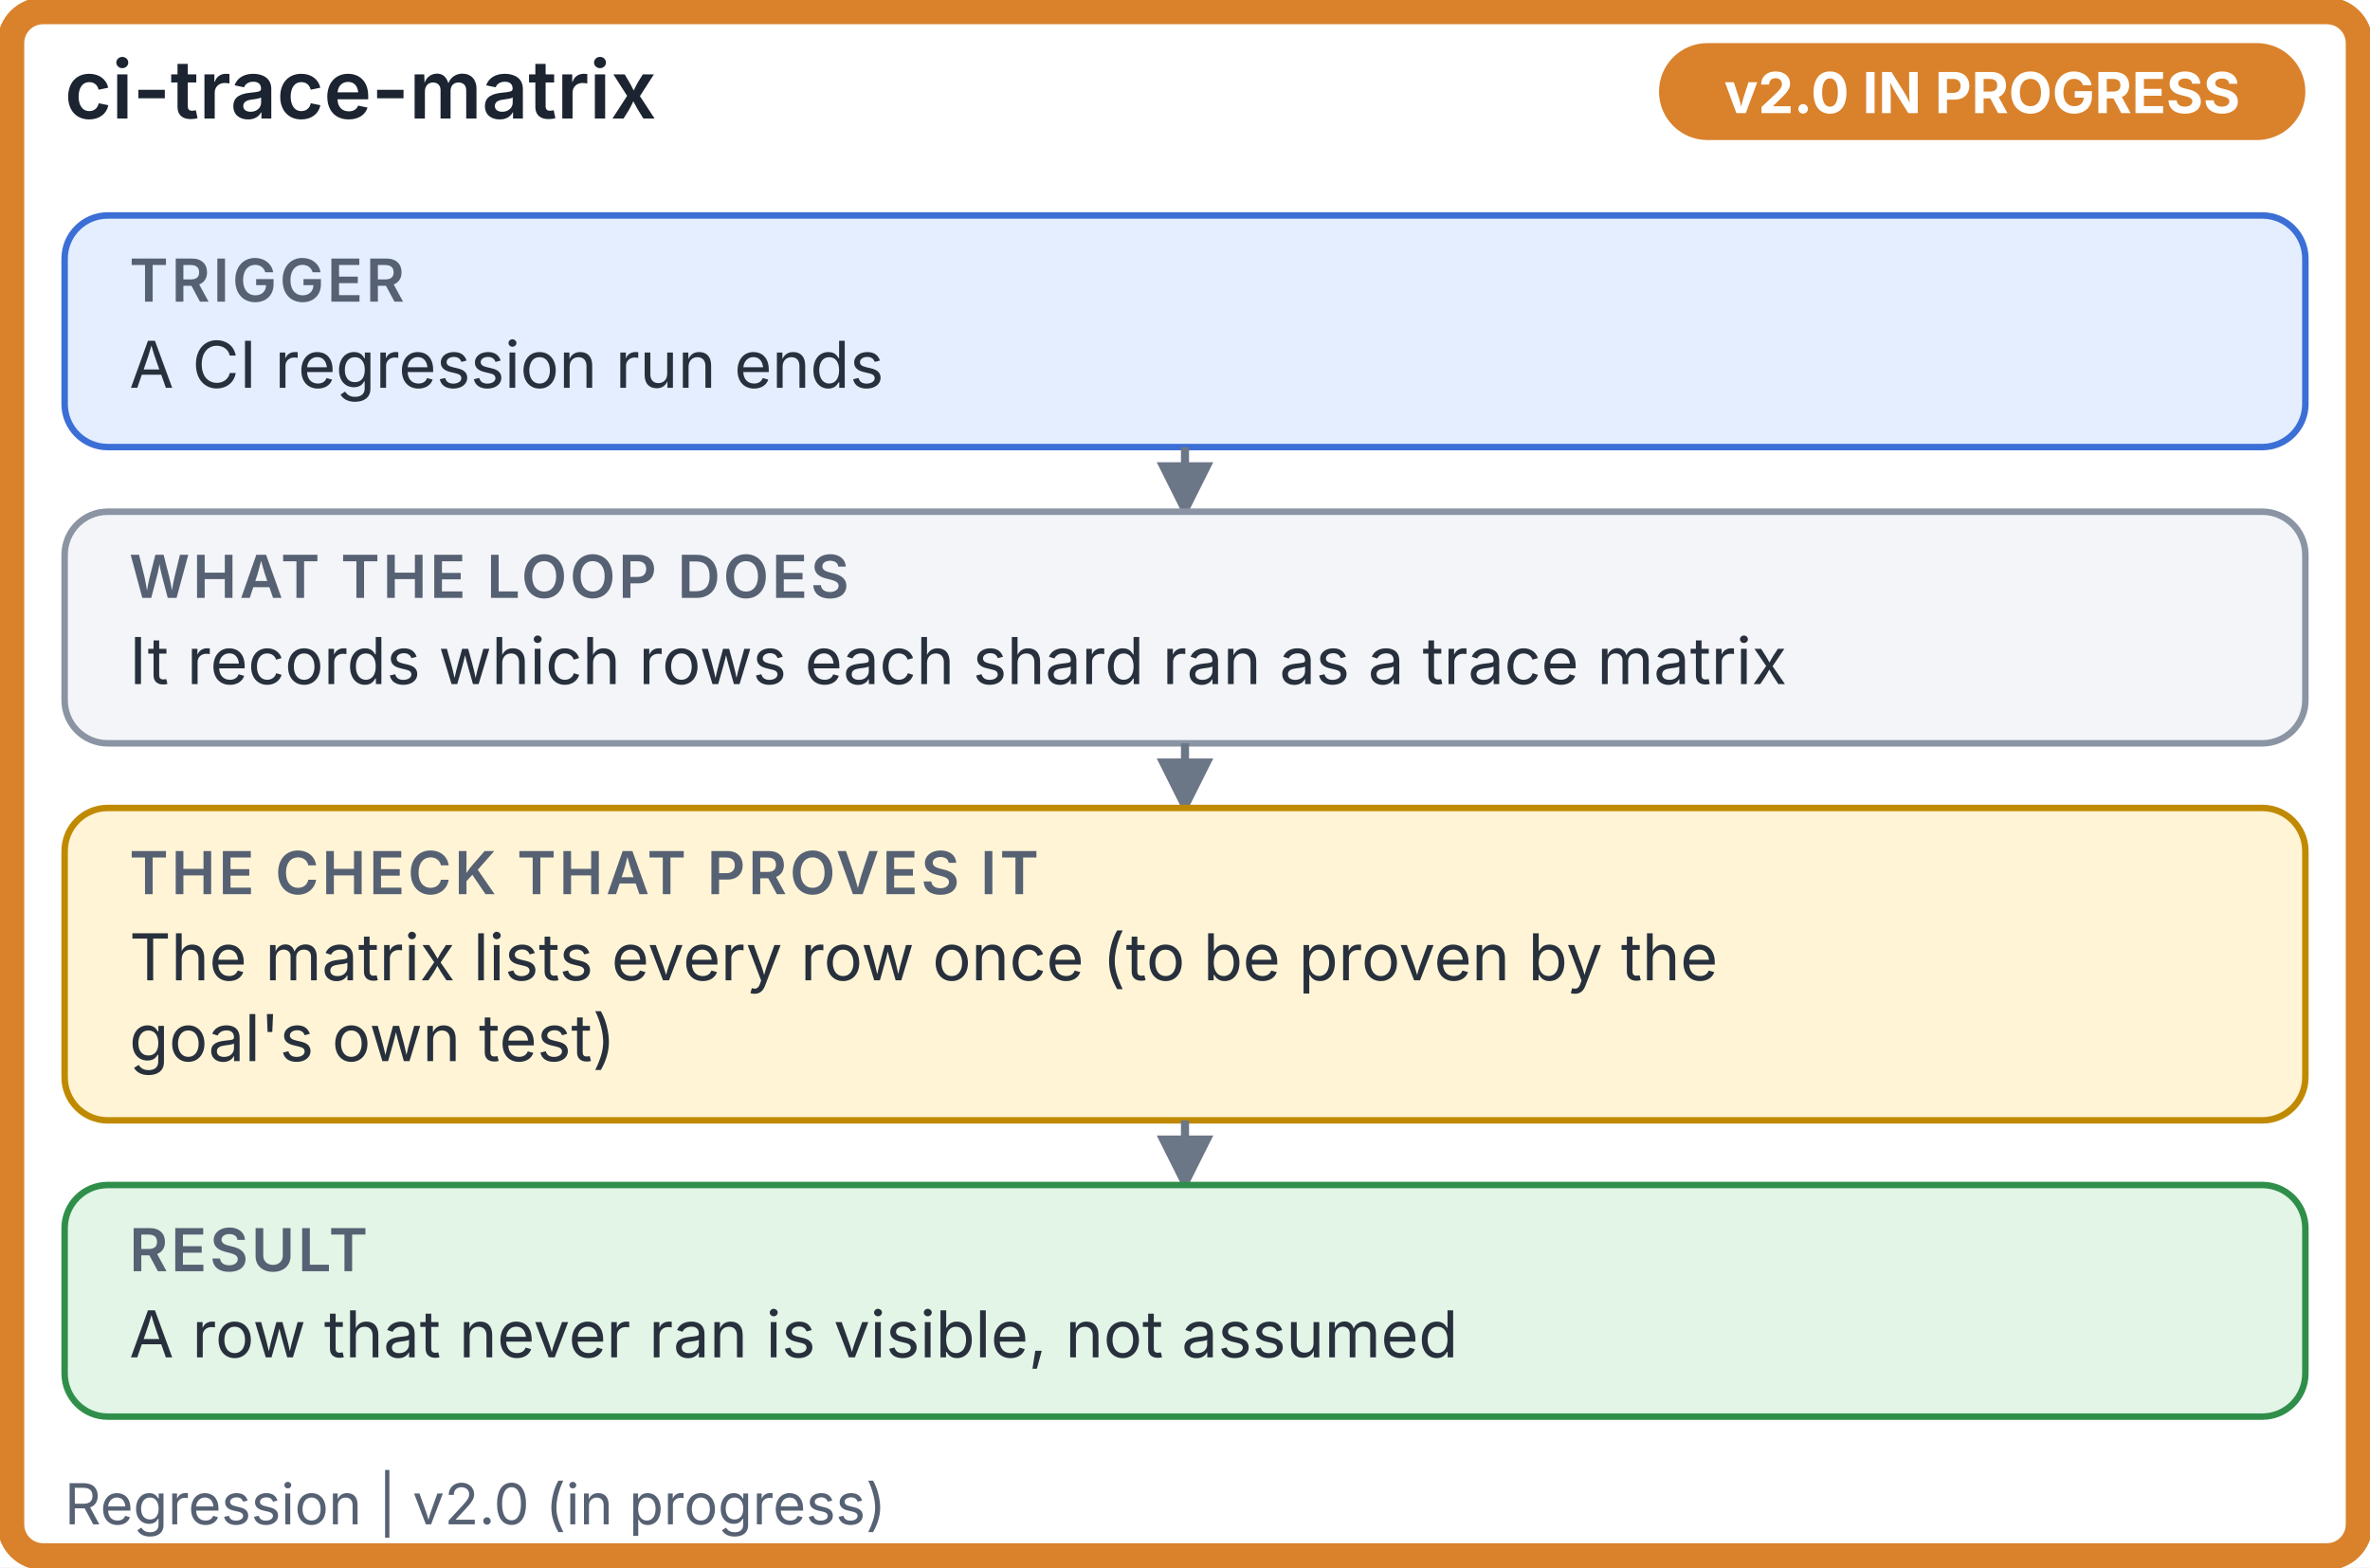
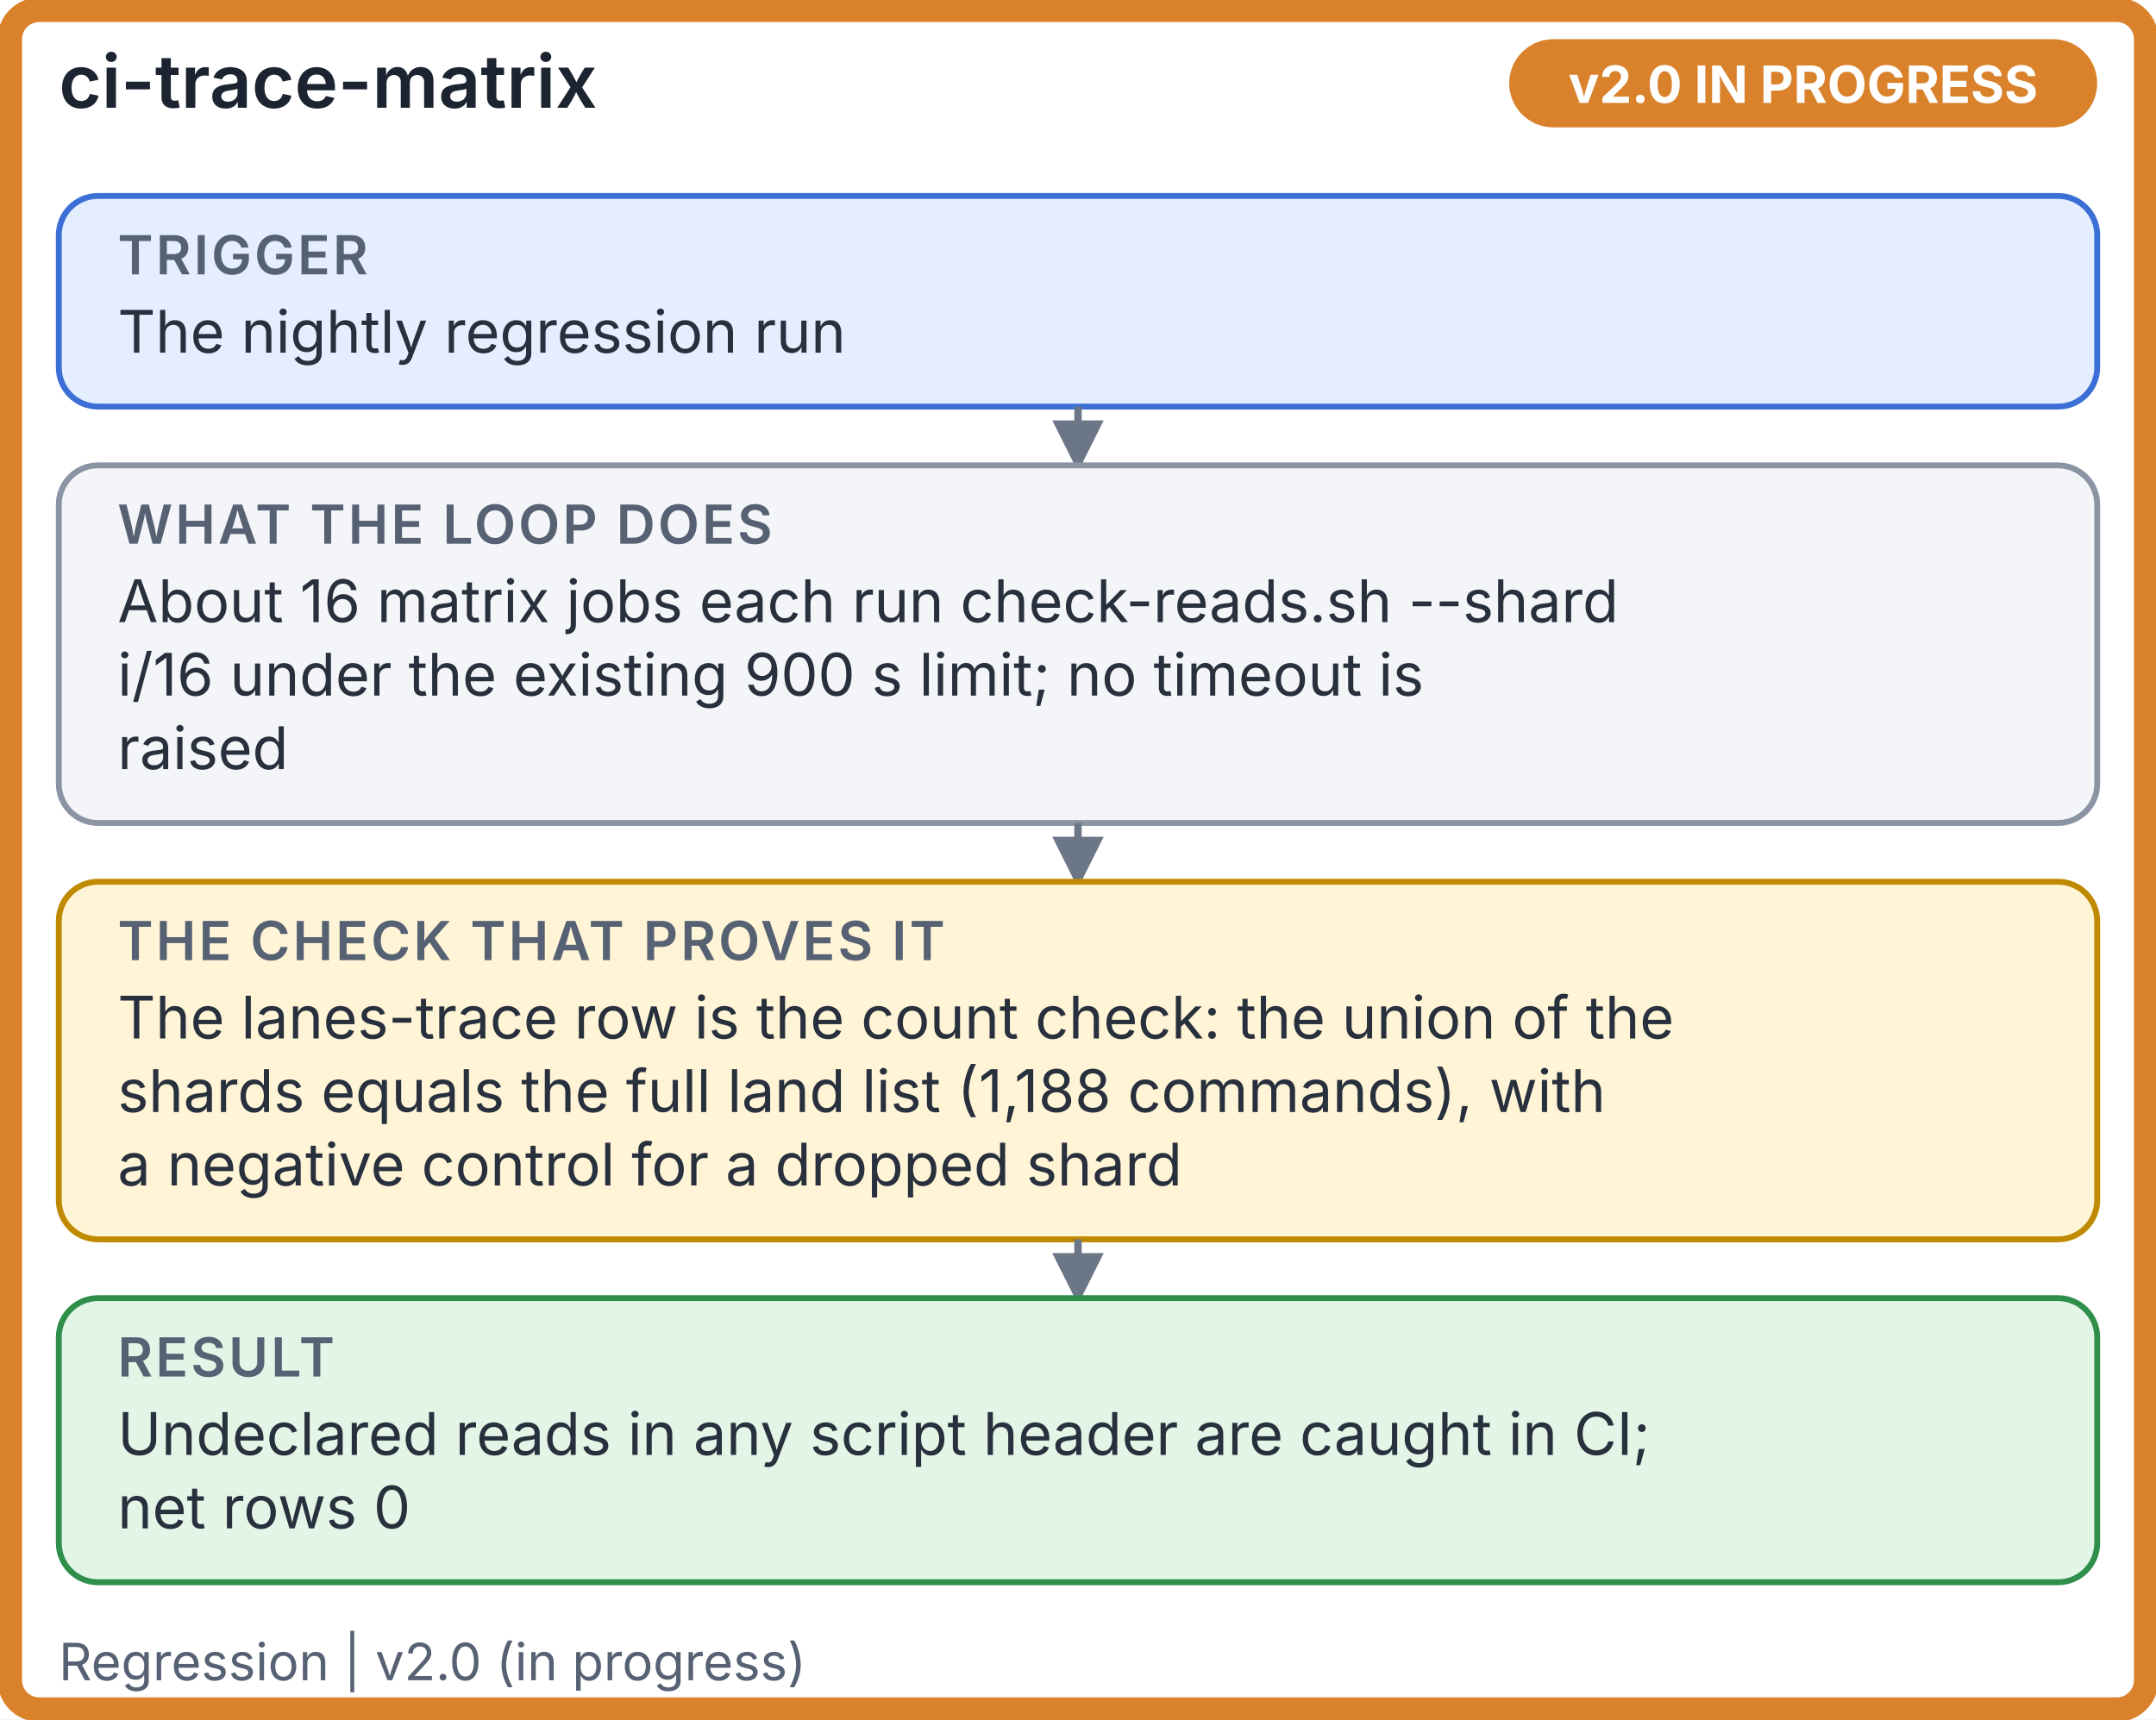
- <svg xmlns="http://www.w3.org/2000/svg" viewBox="0 0 440 291" width="440" role="img" aria-label="Flow of ci-trace-matrix: trigger, what the loop does, the check that proves it, the result">
+ <svg xmlns="http://www.w3.org/2000/svg" viewBox="0 0 440 351" width="440" role="img" aria-label="Flow of ci-trace-matrix: trigger, what the loop does, the check that proves it, the result">
  <style>
.f-t{font:600 15px system-ui,-apple-system,Segoe UI,sans-serif;fill:#1b2430}
.f-h{font:600 11px system-ui,-apple-system,Segoe UI,sans-serif;fill:#566173;letter-spacing:.05em}
.f-s{font:400 12px system-ui,-apple-system,Segoe UI,sans-serif;fill:#27303c}
.f-x{font:400 10.5px system-ui,-apple-system,Segoe UI,sans-serif;fill:#566173}
.f-you{fill:#e4eeff;stroke:#3b6fd6}
.f-step{fill:#f3f5f8;stroke:#8a94a3}
.f-gate{fill:#fff4d6;stroke:#c08a00}
.f-ok{fill:#e2f5e6;stroke:#2f8f4a}
.f-find{fill:#fde9e7;stroke:#c5483f}
.f-bg{fill:#ffffff}
.f-a{stroke:#6b7686;stroke-width:1.5;fill:none}
.f-ah{fill:#6b7686}
@media (prefers-color-scheme: dark){
.f-t{fill:#eef2f6}.f-h,.f-x{fill:#a3afbf}.f-s{fill:#e1e7ee}
.f-step{fill:#222b36;stroke:#5c6b7d}.f-you{fill:#162a4f;stroke:#6d9bf0}
.f-gate{fill:#3a2e0d;stroke:#d9a521}.f-find{fill:#3d1c1a;stroke:#e0736a}
.f-ok{fill:#153420;stroke:#4fb56c}.f-bg{fill:#12171d}.f-a{stroke:#9aa7b8}.f-ah{fill:#9aa7b8}
}

.k-shipped{stroke:#8a94a3;stroke-width:1.5}.k-v20{stroke:#d9822b;stroke-width:5}.k-v21{stroke:#8a5cd6;stroke-width:5;stroke-dasharray:10 6}
.p-shipped{fill:#2f8f4a}.p-v20{fill:#d9822b}.p-v21{fill:#8a5cd6}
.f-pill{font:700 10.5px system-ui,-apple-system,Segoe UI,sans-serif;fill:#ffffff}
@media (prefers-color-scheme: dark){.k-shipped{stroke:#5c6b7d}.k-v20{stroke:#f0a050}.k-v21{stroke:#b08cf0}.p-shipped{fill:#3d9c58}.p-v20{fill:#c46f1c}.p-v21{fill:#7a4cc6}}
</style>
  <defs>
    <marker id="ah" viewBox="0 0 8 8" refX="7" refY="4" markerWidth="7" markerHeight="7" orient="auto-start-reverse">
      <path d="M0 0 L8 4 L0 8 z" class="f-ah" />
    </marker>
  </defs>
-   <rect width="440" height="291" class="f-bg" />
+   <rect width="440" height="351" class="f-bg" />
  <text x="12" y="22" class="f-t">ci-trace-matrix</text>
  <rect x="12" y="40" width="416" height="43" rx="8" class="f-you" stroke-width="1.2" />
  <text x="24" y="56" class="f-h">TRIGGER</text>
-   <text x="24" y="72" class="f-s">A CI regression run ends</text>
+   <text x="24" y="72" class="f-s">The nightly regression run</text>
  <path d="M220 83 L220 95" class="f-a" marker-end="url(#ah)" />
-   <rect x="12" y="95" width="416" height="43" rx="8" class="f-step" stroke-width="1.2" />
+   <rect x="12" y="95" width="416" height="73" rx="8" class="f-step" stroke-width="1.2" />
  <text x="24" y="111" class="f-h">WHAT THE LOOP DOES</text>
-   <text x="24" y="127" class="f-s">It records which rows each shard ran as a trace matrix</text>
-   <path d="M220 138 L220 150" class="f-a" marker-end="url(#ah)" />
-   <rect x="12" y="150" width="416" height="58" rx="8" class="f-gate" stroke-width="1.2" />
-   <text x="24" y="166" class="f-h">THE CHECK THAT PROVES IT</text>
-   <text x="24" y="182" class="f-s">The matrix lists every row once (to be proven by the</text>
-   <text x="24" y="197" class="f-s">goal's own test)</text>
-   <path d="M220 208 L220 220" class="f-a" marker-end="url(#ah)" />
-   <rect x="12" y="220" width="416" height="43" rx="8" class="f-ok" stroke-width="1.2" />
-   <text x="24" y="236" class="f-h">RESULT</text>
-   <text x="24" y="252" class="f-s">A row that never ran is visible, not assumed</text>
-   <text x="12" y="283" class="f-x">Regression | v2.0 (in progress)</text>
-   <rect x="2" y="2" width="436" height="287" rx="6" fill="none" class="k-v20" />
+   <text x="24" y="127" class="f-s">About 16 matrix jobs each run check-reads.sh --shard</text>
+   <text x="24" y="142" class="f-s">i/16 under the existing 900 s limit; no timeout is</text>
+   <text x="24" y="157" class="f-s">raised</text>
+   <path d="M220 168 L220 180" class="f-a" marker-end="url(#ah)" />
+   <rect x="12" y="180" width="416" height="73" rx="8" class="f-gate" stroke-width="1.2" />
+   <text x="24" y="196" class="f-h">THE CHECK THAT PROVES IT</text>
+   <text x="24" y="212" class="f-s">The lanes-trace row is the count check: the union of the</text>
+   <text x="24" y="227" class="f-s">shards equals the full land list (1,188 commands), with</text>
+   <text x="24" y="242" class="f-s">a negative control for a dropped shard</text>
+   <path d="M220 253 L220 265" class="f-a" marker-end="url(#ah)" />
+   <rect x="12" y="265" width="416" height="58" rx="8" class="f-ok" stroke-width="1.2" />
+   <text x="24" y="281" class="f-h">RESULT</text>
+   <text x="24" y="297" class="f-s">Undeclared reads in any script header are caught in CI;</text>
+   <text x="24" y="312" class="f-s">net rows 0</text>
+   <text x="12" y="343" class="f-x">Regression | v2.0 (in progress)</text>
+   <rect x="2" y="2" width="436" height="347" rx="6" fill="none" class="k-v20" />
  <rect x="308" y="8" width="120" height="18" rx="9" class="p-v20" />
  <text x="368" y="21" text-anchor="middle" class="f-pill">v2.0 IN PROGRESS</text>
</svg>
